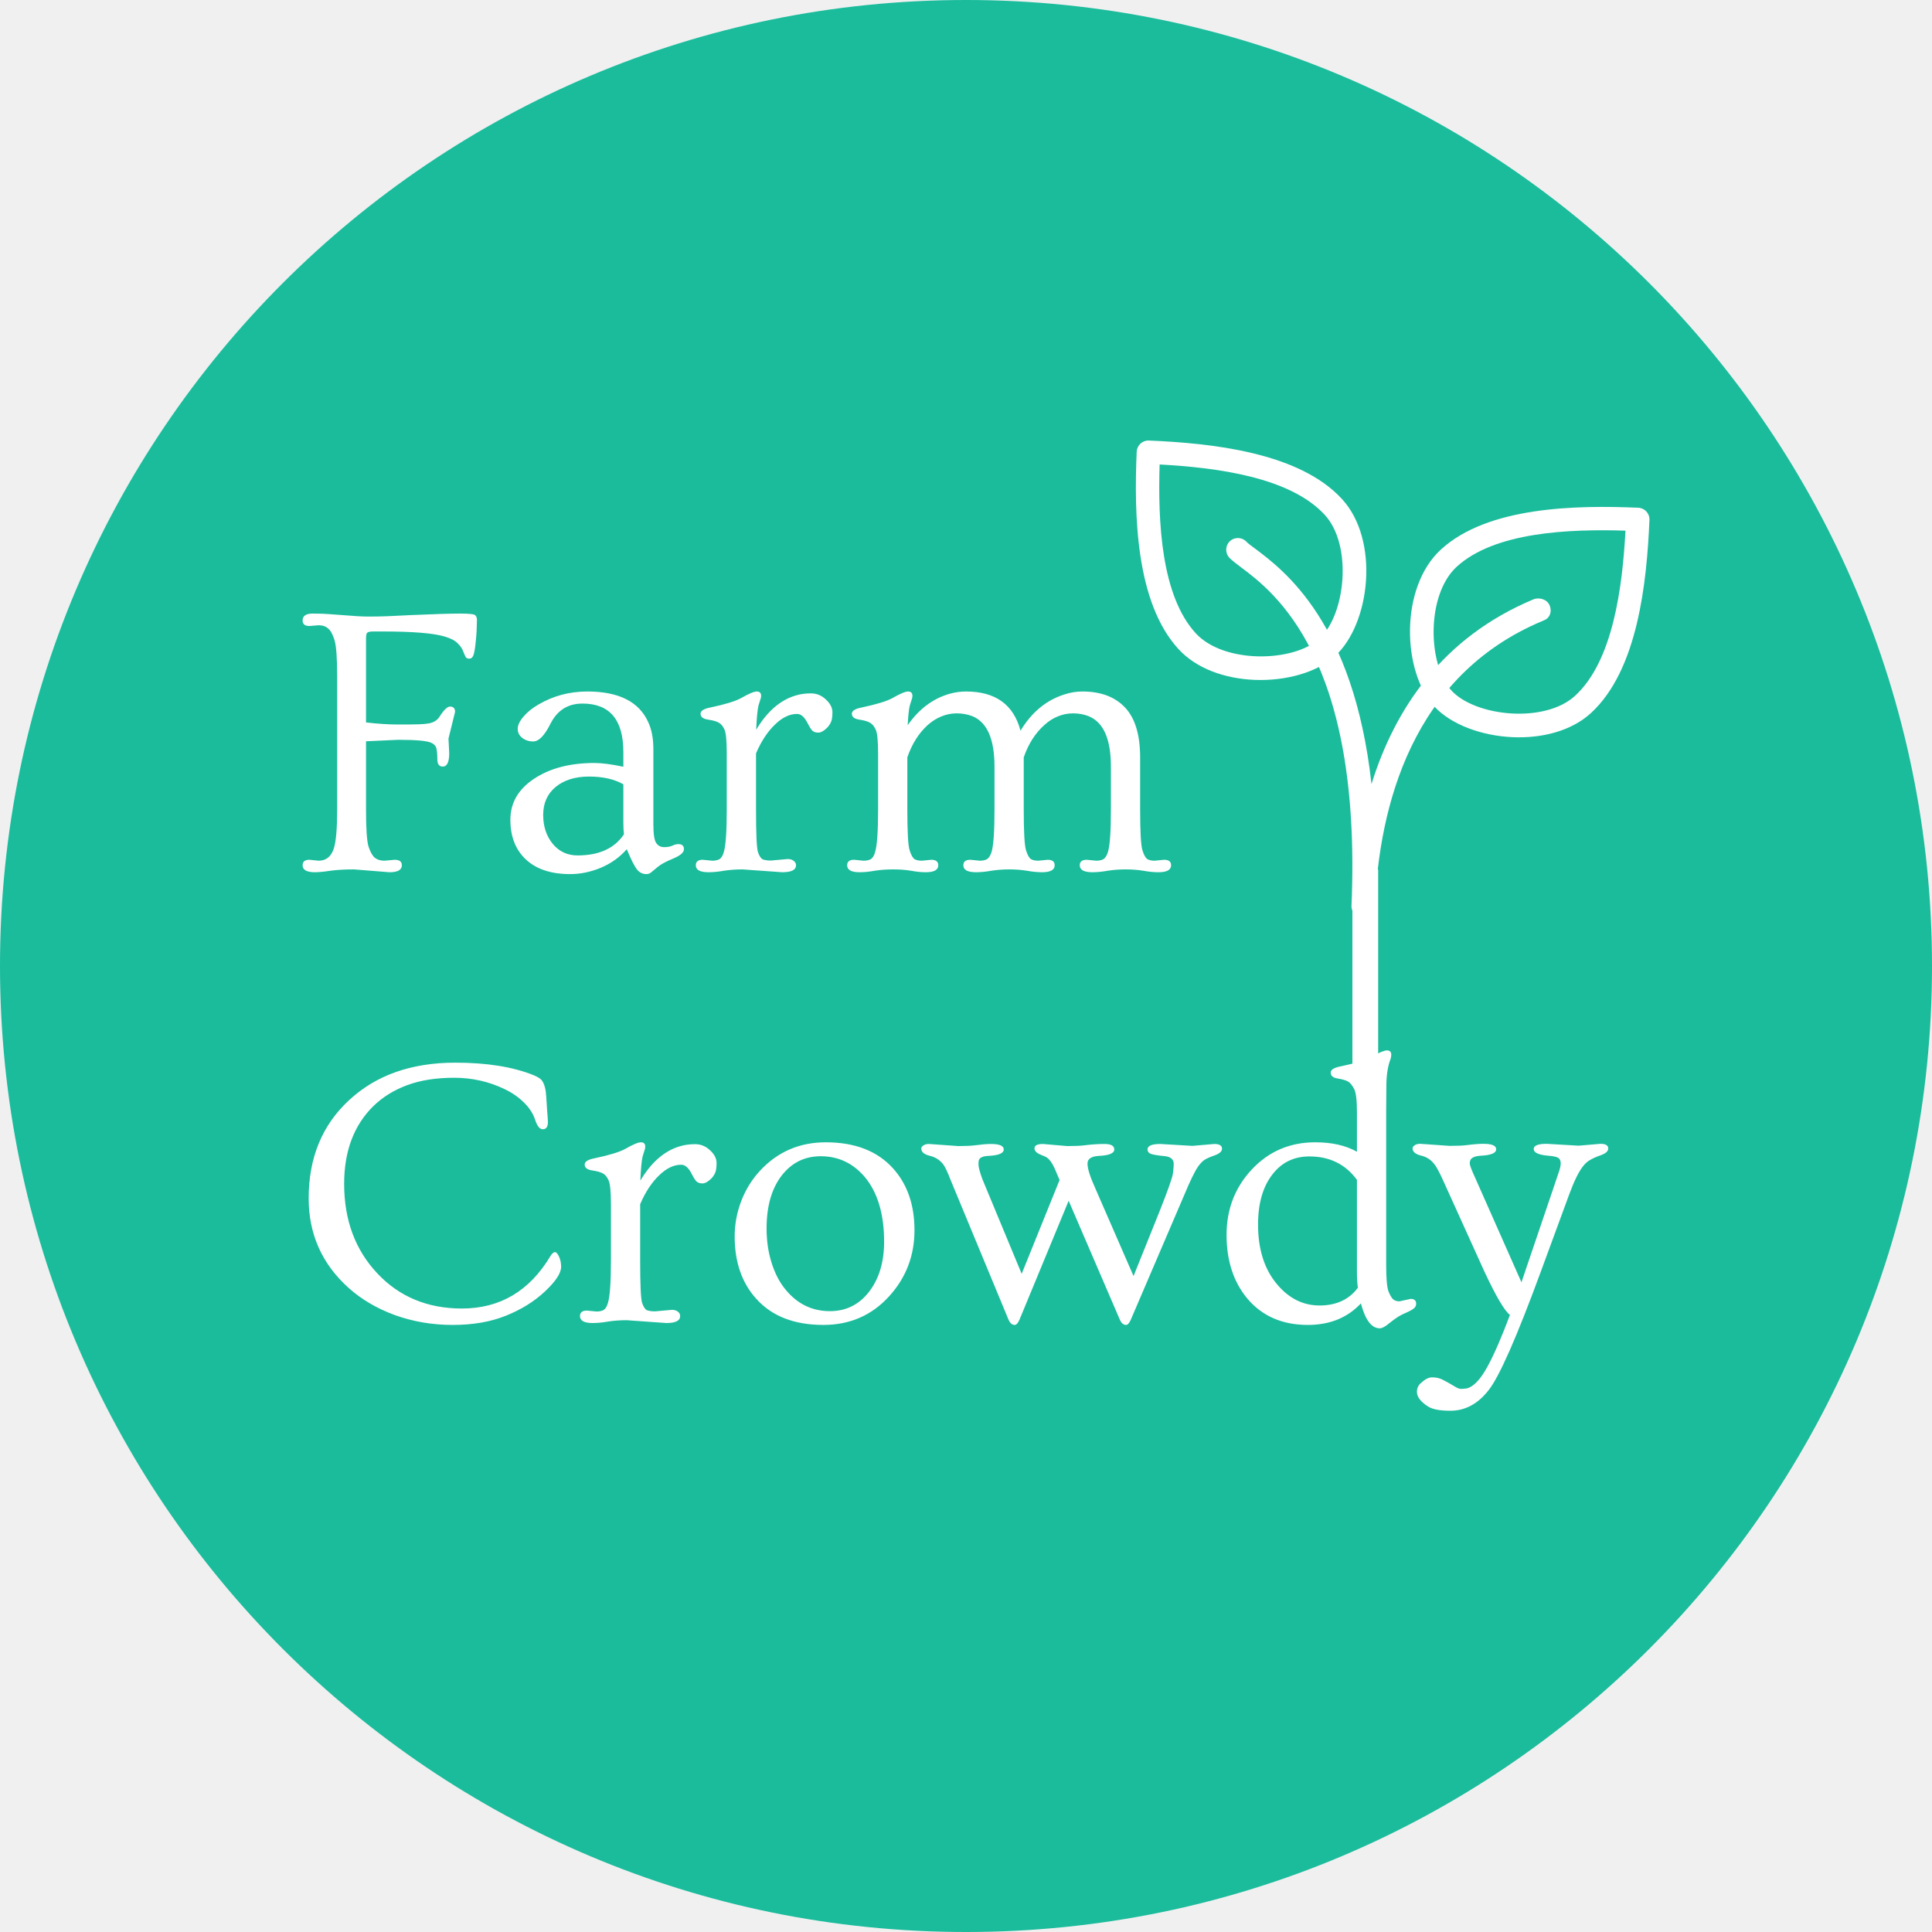
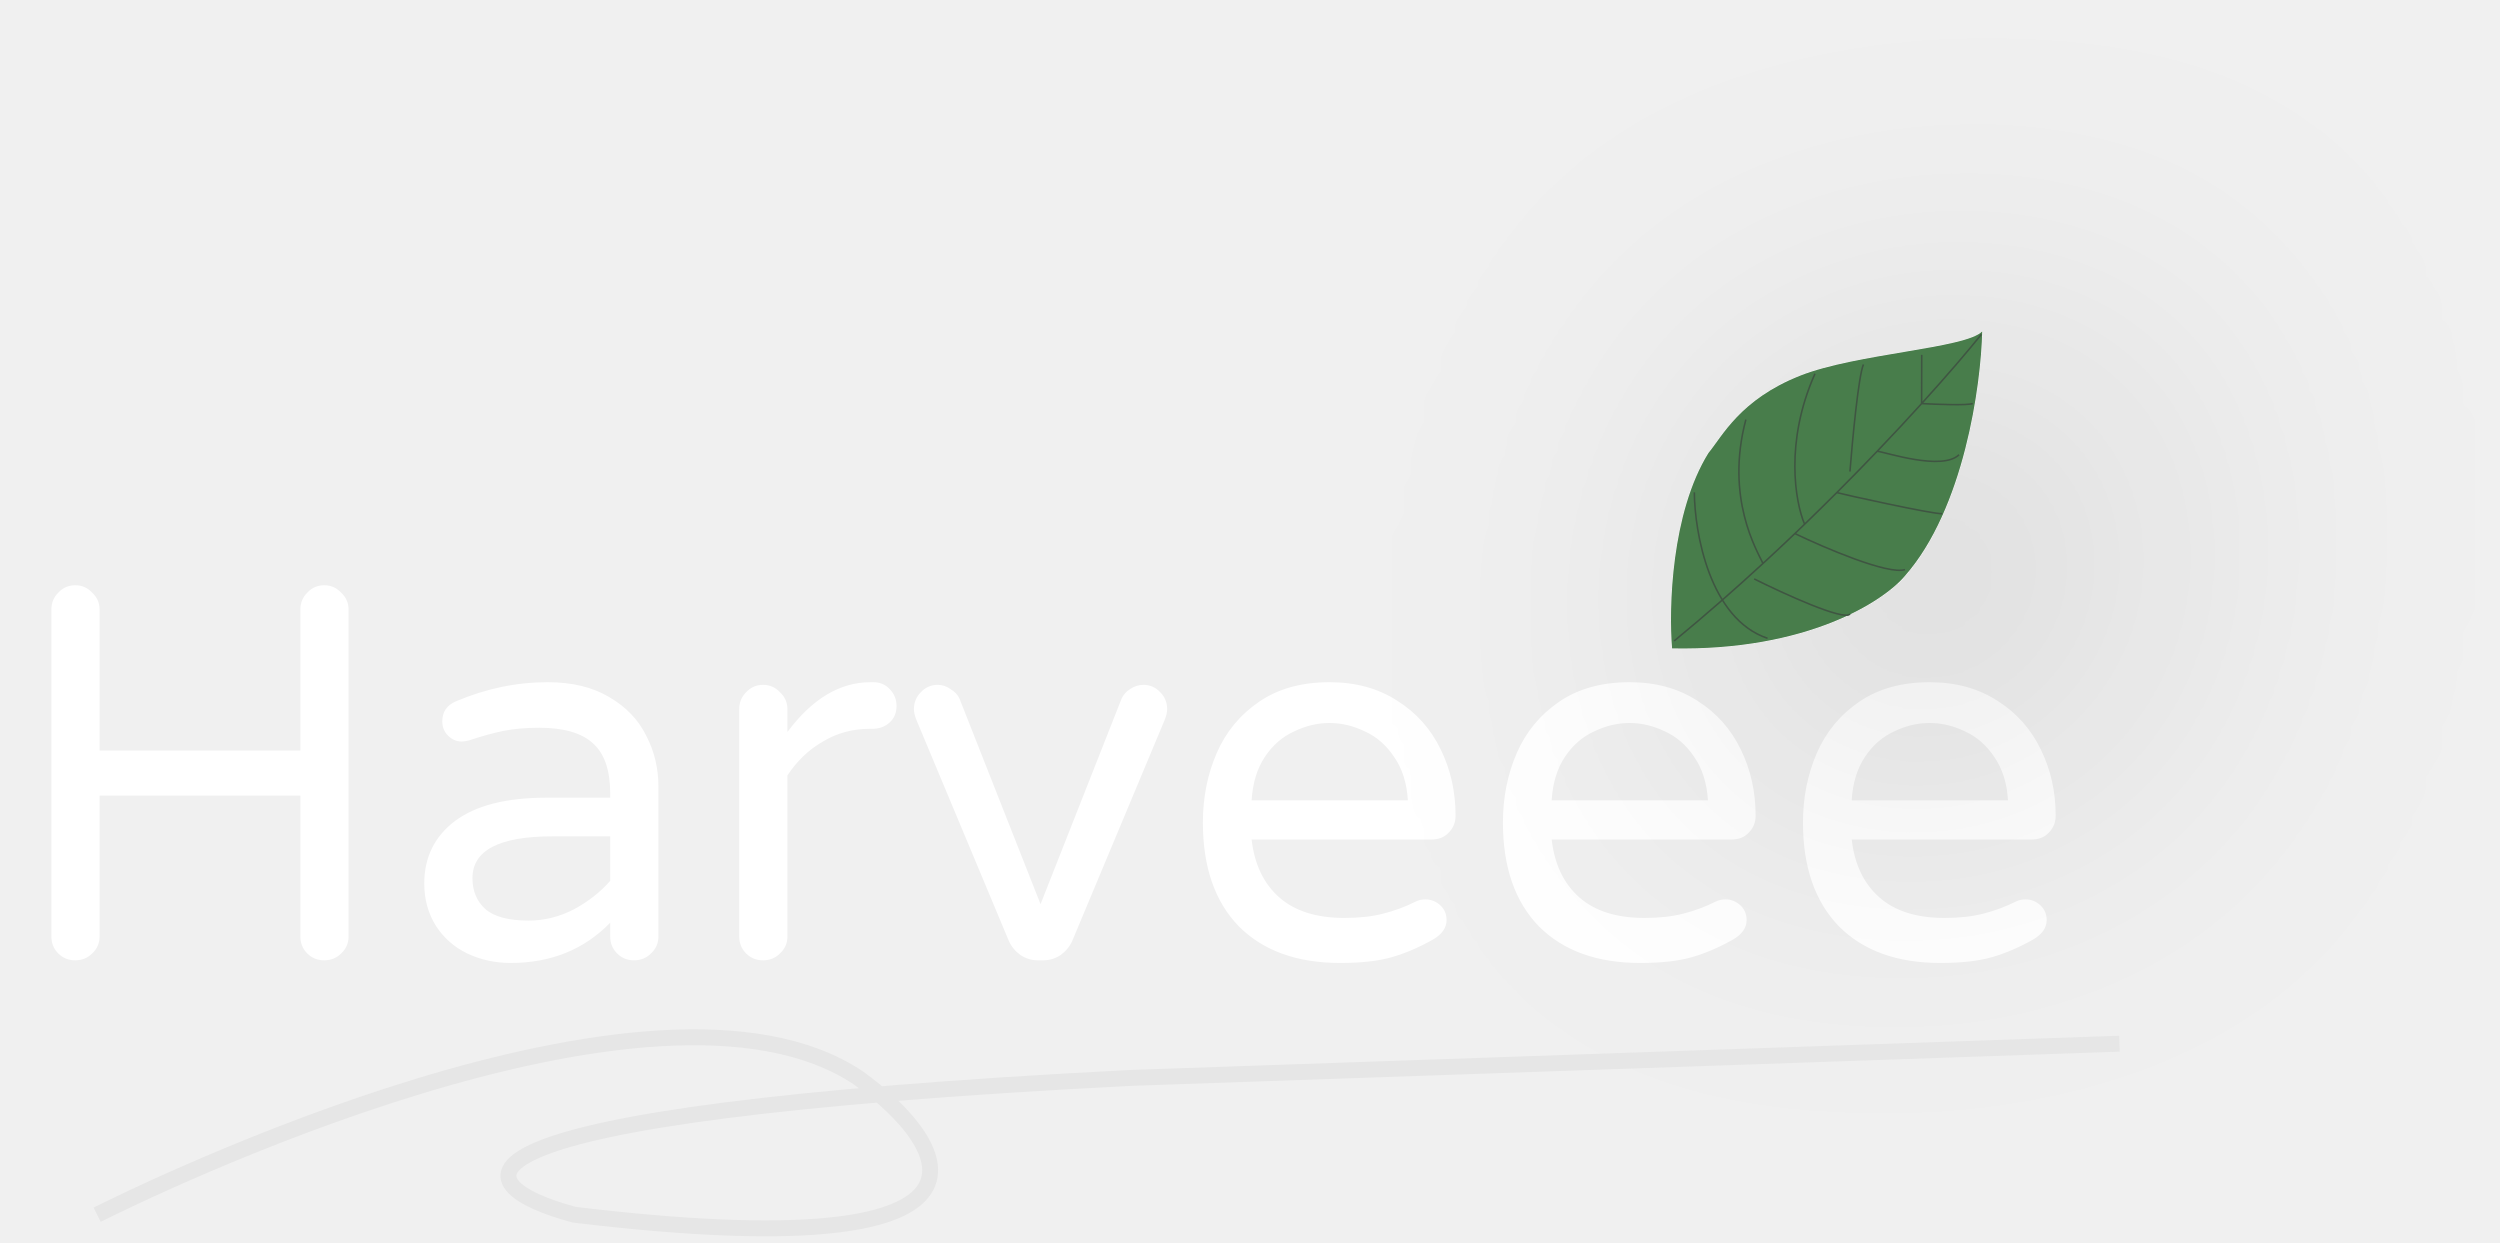
- <svg xmlns="http://www.w3.org/2000/svg" width="60" height="60" viewBox="0 0 60 60" fill="none">
-   <circle cx="30" cy="30" r="30" fill="#1ABC9C" />
-   <path d="M9.779 27.088C9.525 27.088 9.398 27.016 9.398 26.871C9.398 26.758 9.469 26.701 9.609 26.701L9.896 26.73C10.131 26.73 10.289 26.6 10.371 26.338C10.438 26.115 10.471 25.717 10.471 25.143V21.006C10.471 20.432 10.443 20.057 10.389 19.881C10.334 19.701 10.268 19.58 10.19 19.518C10.115 19.451 10.018 19.418 9.896 19.418L9.609 19.441C9.469 19.441 9.398 19.385 9.398 19.271C9.398 19.127 9.502 19.055 9.709 19.055C9.92 19.055 10.092 19.061 10.225 19.072C10.357 19.08 10.492 19.09 10.629 19.102C10.988 19.133 11.26 19.148 11.443 19.148C11.627 19.148 11.824 19.145 12.035 19.137C12.246 19.125 12.488 19.113 12.762 19.102C13.492 19.07 14 19.055 14.285 19.055C14.57 19.055 14.729 19.072 14.76 19.107C14.795 19.143 14.812 19.191 14.812 19.254C14.812 19.312 14.81 19.369 14.807 19.424C14.807 19.479 14.805 19.539 14.801 19.605C14.797 19.695 14.785 19.83 14.766 20.01C14.746 20.186 14.723 20.305 14.695 20.367C14.668 20.426 14.629 20.455 14.578 20.455C14.527 20.455 14.492 20.443 14.473 20.42C14.453 20.393 14.426 20.334 14.391 20.244C14.359 20.15 14.301 20.062 14.215 19.98C14.133 19.895 14 19.824 13.816 19.77C13.469 19.664 12.82 19.611 11.871 19.611H11.584C11.49 19.611 11.43 19.625 11.402 19.652C11.379 19.68 11.367 19.742 11.367 19.84V22.436C11.738 22.479 12.07 22.5 12.363 22.5C12.656 22.5 12.867 22.498 12.996 22.494C13.129 22.49 13.238 22.48 13.324 22.465C13.477 22.434 13.586 22.363 13.652 22.254C13.785 22.047 13.893 21.943 13.975 21.943C14.08 21.943 14.133 21.998 14.133 22.107L13.928 22.939L13.951 23.385C13.951 23.666 13.885 23.807 13.752 23.807C13.639 23.807 13.582 23.732 13.582 23.584C13.582 23.432 13.572 23.318 13.553 23.244C13.537 23.17 13.488 23.113 13.406 23.074C13.281 23.008 12.935 22.975 12.369 22.975C12.357 22.975 12.023 22.99 11.367 23.021V25.143C11.367 25.732 11.393 26.113 11.443 26.285C11.498 26.453 11.562 26.57 11.637 26.637C11.715 26.699 11.816 26.73 11.941 26.73L12.258 26.701C12.406 26.701 12.48 26.758 12.48 26.871C12.48 27.016 12.352 27.088 12.094 27.088L10.992 27C10.707 27 10.465 27.014 10.266 27.041C10.066 27.072 9.904 27.088 9.779 27.088ZM21.07 26.215C21.184 26.215 21.24 26.268 21.24 26.373C21.24 26.475 21.127 26.572 20.9 26.666C20.674 26.76 20.516 26.846 20.426 26.924C20.336 26.998 20.27 27.053 20.227 27.088C20.184 27.127 20.133 27.146 20.074 27.146C19.957 27.146 19.859 27.098 19.781 27C19.703 26.902 19.598 26.693 19.465 26.373C19.242 26.627 18.971 26.82 18.65 26.953C18.334 27.082 18.02 27.146 17.707 27.146C17.117 27.146 16.66 26.996 16.336 26.695C16.012 26.395 15.85 25.982 15.85 25.459C15.85 24.936 16.094 24.512 16.582 24.188C17.074 23.859 17.701 23.695 18.463 23.695C18.689 23.695 18.988 23.734 19.359 23.812V23.355C19.359 22.352 18.936 21.85 18.088 21.85C17.639 21.85 17.309 22.057 17.098 22.471C16.914 22.842 16.734 23.027 16.559 23.027C16.43 23.027 16.316 22.99 16.219 22.916C16.125 22.842 16.078 22.748 16.078 22.635C16.078 22.521 16.137 22.396 16.254 22.26C16.371 22.119 16.527 21.992 16.723 21.879C17.184 21.609 17.689 21.475 18.24 21.475C19.217 21.475 19.848 21.793 20.133 22.43C20.238 22.656 20.291 22.934 20.291 23.262V25.6C20.291 25.9 20.32 26.094 20.379 26.18C20.438 26.266 20.52 26.309 20.625 26.309C20.73 26.309 20.816 26.293 20.883 26.262C20.949 26.23 21.012 26.215 21.07 26.215ZM19.359 24.357C19.078 24.197 18.723 24.117 18.293 24.117C17.863 24.117 17.518 24.225 17.256 24.439C16.998 24.654 16.869 24.943 16.869 25.307C16.869 25.666 16.969 25.967 17.168 26.209C17.367 26.447 17.623 26.566 17.936 26.566C18.604 26.566 19.084 26.348 19.377 25.91C19.365 25.801 19.359 25.68 19.359 25.547V24.357ZM22.002 27.088C21.74 27.088 21.609 27.016 21.609 26.871C21.609 26.758 21.682 26.701 21.826 26.701L22.119 26.73C22.209 26.73 22.283 26.715 22.342 26.684C22.4 26.648 22.445 26.576 22.477 26.467C22.539 26.268 22.57 25.826 22.57 25.143V23.391C22.57 22.992 22.545 22.744 22.494 22.646C22.447 22.545 22.389 22.477 22.318 22.441C22.252 22.402 22.141 22.371 21.984 22.348C21.832 22.324 21.756 22.264 21.756 22.166C21.756 22.076 21.855 22.012 22.055 21.973C22.52 21.875 22.84 21.777 23.016 21.68C23.254 21.543 23.416 21.475 23.502 21.475C23.592 21.475 23.637 21.52 23.637 21.609C23.637 21.652 23.627 21.697 23.607 21.744C23.592 21.791 23.574 21.848 23.555 21.914C23.523 22.047 23.5 22.297 23.484 22.664C23.824 22.094 24.234 21.738 24.715 21.598C24.855 21.555 25.012 21.533 25.184 21.533C25.359 21.533 25.514 21.596 25.646 21.721C25.783 21.846 25.852 21.979 25.852 22.119C25.852 22.26 25.836 22.363 25.805 22.43C25.773 22.496 25.734 22.553 25.688 22.6C25.586 22.701 25.494 22.752 25.412 22.752C25.334 22.752 25.273 22.732 25.23 22.693C25.188 22.65 25.139 22.574 25.084 22.465C24.986 22.27 24.877 22.172 24.756 22.172C24.635 22.172 24.52 22.199 24.41 22.254C24.301 22.305 24.191 22.383 24.082 22.488C23.844 22.711 23.643 23.014 23.479 23.396V25.143C23.479 25.885 23.498 26.322 23.537 26.455C23.58 26.584 23.631 26.662 23.689 26.689C23.752 26.713 23.836 26.725 23.941 26.725L24.463 26.678C24.541 26.678 24.604 26.697 24.65 26.736C24.697 26.771 24.721 26.816 24.721 26.871C24.721 27.016 24.578 27.088 24.293 27.088L23.057 27C22.857 27 22.668 27.014 22.488 27.041C22.312 27.072 22.15 27.088 22.002 27.088ZM26.695 27.088C26.438 27.088 26.309 27.016 26.309 26.871C26.309 26.758 26.381 26.701 26.525 26.701L26.818 26.73C26.908 26.73 26.982 26.715 27.041 26.684C27.1 26.648 27.145 26.576 27.176 26.467C27.238 26.268 27.27 25.826 27.27 25.143V23.391C27.27 23 27.244 22.754 27.193 22.652C27.143 22.547 27.082 22.477 27.012 22.441C26.945 22.402 26.836 22.371 26.684 22.348C26.531 22.324 26.455 22.264 26.455 22.166C26.455 22.076 26.555 22.012 26.754 21.973C27.219 21.875 27.539 21.777 27.715 21.68C27.953 21.543 28.115 21.475 28.201 21.475C28.291 21.475 28.336 21.52 28.336 21.609C28.336 21.652 28.326 21.697 28.307 21.744C28.291 21.791 28.273 21.848 28.254 21.914C28.227 22.02 28.205 22.223 28.189 22.523C28.537 22.02 28.973 21.693 29.496 21.545C29.664 21.498 29.832 21.475 30 21.475C30.914 21.475 31.479 21.881 31.693 22.693C32.041 22.115 32.5 21.738 33.07 21.562C33.25 21.504 33.432 21.475 33.615 21.475C34.185 21.475 34.627 21.641 34.94 21.973C35.252 22.305 35.408 22.822 35.408 23.525V25.143C35.408 25.826 35.432 26.246 35.478 26.402C35.525 26.555 35.578 26.648 35.637 26.684C35.695 26.715 35.77 26.73 35.859 26.73L36.152 26.701C36.297 26.701 36.369 26.758 36.369 26.871C36.369 27.016 36.238 27.088 35.977 27.088C35.828 27.088 35.67 27.072 35.502 27.041C35.334 27.014 35.152 27 34.957 27C34.766 27 34.582 27.014 34.406 27.041C34.234 27.072 34.074 27.088 33.926 27.088C33.664 27.088 33.533 27.016 33.533 26.871C33.533 26.758 33.605 26.701 33.75 26.701L34.043 26.73C34.133 26.73 34.207 26.715 34.266 26.684C34.324 26.648 34.371 26.576 34.406 26.467C34.469 26.271 34.5 25.83 34.5 25.143V23.807C34.5 22.951 34.27 22.43 33.809 22.242C33.66 22.184 33.5 22.154 33.328 22.154C33.16 22.154 33.002 22.186 32.853 22.248C32.705 22.307 32.566 22.395 32.438 22.512C32.152 22.766 31.938 23.102 31.793 23.52V25.143C31.793 25.826 31.816 26.246 31.863 26.402C31.91 26.555 31.963 26.648 32.022 26.684C32.08 26.715 32.154 26.73 32.244 26.73L32.537 26.701C32.682 26.701 32.754 26.758 32.754 26.871C32.754 27.016 32.623 27.088 32.361 27.088C32.213 27.088 32.055 27.072 31.887 27.041C31.719 27.014 31.537 27 31.342 27C31.15 27 30.967 27.014 30.791 27.041C30.619 27.072 30.459 27.088 30.311 27.088C30.049 27.088 29.918 27.016 29.918 26.871C29.918 26.758 29.99 26.701 30.135 26.701L30.428 26.73C30.518 26.73 30.592 26.715 30.65 26.684C30.709 26.648 30.756 26.576 30.791 26.467C30.854 26.271 30.885 25.83 30.885 25.143V23.807C30.885 22.951 30.656 22.43 30.199 22.242C30.047 22.184 29.885 22.154 29.713 22.154C29.545 22.154 29.387 22.186 29.238 22.248C29.09 22.307 28.949 22.395 28.816 22.512C28.535 22.766 28.322 23.102 28.178 23.52V25.143C28.178 25.826 28.201 26.246 28.248 26.402C28.295 26.555 28.348 26.648 28.406 26.684C28.465 26.715 28.539 26.73 28.629 26.73L28.922 26.701C29.066 26.701 29.139 26.758 29.139 26.871C29.139 27.016 29.01 27.088 28.752 27.088C28.604 27.088 28.449 27.072 28.289 27.041C28.129 27.014 27.945 27 27.738 27C27.531 27 27.342 27.014 27.17 27.041C27.002 27.072 26.844 27.088 26.695 27.088ZM17.016 34.842C17.016 34.994 16.963 35.07 16.857 35.07C16.764 35.07 16.686 34.977 16.623 34.789C16.564 34.598 16.451 34.418 16.283 34.25C16.115 34.082 15.914 33.941 15.68 33.828C15.191 33.59 14.666 33.471 14.104 33.471C13.545 33.471 13.06 33.547 12.65 33.699C12.244 33.848 11.895 34.062 11.602 34.344C10.992 34.941 10.688 35.748 10.688 36.764C10.688 37.889 11.031 38.816 11.719 39.547C12.402 40.273 13.277 40.637 14.344 40.637C15.531 40.637 16.449 40.092 17.098 39.002C17.141 38.932 17.186 38.893 17.232 38.885C17.275 38.885 17.318 38.932 17.361 39.025C17.404 39.119 17.426 39.225 17.426 39.342C17.426 39.537 17.26 39.791 16.928 40.103C16.596 40.416 16.191 40.668 15.715 40.859C15.242 41.051 14.69 41.147 14.057 41.147C13.428 41.147 12.83 41.045 12.264 40.842C11.701 40.635 11.223 40.353 10.828 39.998C10 39.256 9.586 38.328 9.586 37.215C9.586 35.957 10.004 34.941 10.84 34.168C11.676 33.391 12.775 33.002 14.139 33.002C15.123 33.002 15.938 33.133 16.582 33.395C16.707 33.449 16.789 33.502 16.828 33.553C16.906 33.662 16.951 33.826 16.963 34.045C16.979 34.26 16.988 34.408 16.992 34.49C17.008 34.682 17.016 34.799 17.016 34.842ZM18.404 41.088C18.143 41.088 18.012 41.016 18.012 40.871C18.012 40.758 18.084 40.701 18.229 40.701L18.521 40.73C18.611 40.73 18.686 40.715 18.744 40.684C18.803 40.648 18.848 40.576 18.879 40.467C18.941 40.268 18.973 39.826 18.973 39.143V37.391C18.973 36.992 18.947 36.744 18.896 36.647C18.85 36.545 18.791 36.477 18.721 36.441C18.654 36.402 18.543 36.371 18.387 36.348C18.234 36.324 18.158 36.264 18.158 36.166C18.158 36.076 18.258 36.012 18.457 35.973C18.922 35.875 19.242 35.777 19.418 35.68C19.656 35.543 19.818 35.475 19.904 35.475C19.994 35.475 20.039 35.52 20.039 35.609C20.039 35.652 20.029 35.697 20.01 35.744C19.994 35.791 19.977 35.848 19.957 35.914C19.926 36.047 19.902 36.297 19.887 36.664C20.227 36.094 20.637 35.738 21.117 35.598C21.258 35.555 21.414 35.533 21.586 35.533C21.762 35.533 21.916 35.596 22.049 35.721C22.186 35.846 22.254 35.978 22.254 36.119C22.254 36.26 22.238 36.363 22.207 36.43C22.176 36.496 22.137 36.553 22.09 36.6C21.988 36.701 21.896 36.752 21.814 36.752C21.736 36.752 21.676 36.732 21.633 36.693C21.59 36.65 21.541 36.574 21.486 36.465C21.389 36.27 21.279 36.172 21.158 36.172C21.037 36.172 20.922 36.199 20.812 36.254C20.703 36.305 20.594 36.383 20.484 36.488C20.246 36.711 20.045 37.014 19.881 37.397V39.143C19.881 39.885 19.9 40.322 19.939 40.455C19.982 40.584 20.033 40.662 20.092 40.69C20.154 40.713 20.238 40.725 20.344 40.725L20.865 40.678C20.943 40.678 21.006 40.697 21.053 40.736C21.1 40.772 21.123 40.816 21.123 40.871C21.123 41.016 20.98 41.088 20.695 41.088L19.459 41C19.26 41 19.07 41.014 18.891 41.041C18.715 41.072 18.553 41.088 18.404 41.088ZM22.816 38.398C22.816 38.02 22.885 37.652 23.021 37.297C23.158 36.941 23.352 36.629 23.602 36.359C24.148 35.77 24.83 35.475 25.646 35.475C26.553 35.475 27.25 35.746 27.738 36.289C28.18 36.781 28.4 37.42 28.4 38.205C28.4 38.998 28.137 39.684 27.609 40.262C27.07 40.852 26.391 41.147 25.57 41.147C24.664 41.147 23.969 40.875 23.484 40.332C23.039 39.84 22.816 39.195 22.816 38.398ZM23.807 38.152C23.807 38.535 23.859 38.893 23.965 39.225C24.07 39.557 24.215 39.832 24.398 40.051C24.762 40.496 25.221 40.719 25.775 40.719C26.268 40.719 26.668 40.523 26.977 40.133C27.297 39.727 27.457 39.203 27.457 38.562C27.457 37.715 27.262 37.051 26.871 36.57C26.504 36.129 26.043 35.908 25.488 35.908C24.996 35.908 24.596 36.103 24.287 36.494C23.967 36.9 23.807 37.453 23.807 38.152ZM37.711 35.527C37.871 35.527 37.951 35.576 37.951 35.674C37.951 35.756 37.877 35.824 37.728 35.879C37.58 35.93 37.471 35.978 37.4 36.025C37.334 36.072 37.27 36.141 37.207 36.23C37.105 36.375 36.963 36.668 36.779 37.109L35.121 40.977C35.074 41.09 35.023 41.147 34.969 41.147C34.887 41.147 34.822 41.09 34.775 40.977L33.188 37.291L31.664 40.977C31.617 41.09 31.566 41.147 31.512 41.147C31.43 41.147 31.365 41.09 31.318 40.977L29.525 36.652C29.424 36.387 29.342 36.217 29.279 36.143C29.174 36.014 29.035 35.93 28.863 35.891C28.695 35.848 28.611 35.773 28.611 35.668C28.611 35.633 28.633 35.602 28.676 35.574C28.715 35.543 28.773 35.527 28.852 35.527L29.76 35.592C29.994 35.592 30.168 35.584 30.281 35.568C30.48 35.541 30.645 35.527 30.773 35.527C31.039 35.527 31.172 35.584 31.172 35.697C31.172 35.815 31.016 35.881 30.703 35.897C30.512 35.904 30.408 35.957 30.393 36.055C30.389 36.082 30.387 36.115 30.387 36.154C30.387 36.244 30.428 36.4 30.51 36.623L31.729 39.559L32.906 36.647L32.777 36.342C32.684 36.123 32.586 35.986 32.484 35.932C32.445 35.912 32.4 35.893 32.35 35.873C32.201 35.818 32.127 35.748 32.127 35.662C32.127 35.572 32.215 35.527 32.391 35.527L33.141 35.592C33.383 35.592 33.565 35.584 33.685 35.568C33.897 35.541 34.102 35.527 34.301 35.527C34.504 35.527 34.605 35.584 34.605 35.697C34.605 35.815 34.449 35.881 34.137 35.897C33.895 35.908 33.773 35.988 33.773 36.137C33.773 36.289 33.852 36.539 34.008 36.887L35.203 39.629L36.018 37.602C36.275 36.953 36.412 36.565 36.428 36.435C36.443 36.303 36.451 36.207 36.451 36.148C36.451 36 36.35 35.918 36.147 35.902C35.943 35.883 35.807 35.859 35.736 35.832C35.67 35.805 35.637 35.76 35.637 35.697C35.637 35.584 35.77 35.527 36.035 35.527L37.031 35.586L37.711 35.527ZM42.264 40.478C41.846 40.924 41.297 41.147 40.617 41.147C39.82 41.147 39.191 40.871 38.73 40.32C38.305 39.805 38.092 39.148 38.092 38.352C38.092 37.555 38.353 36.877 38.877 36.318C39.404 35.756 40.06 35.475 40.846 35.475C41.361 35.475 41.793 35.572 42.141 35.768V34.531C42.141 34.164 42.111 33.926 42.053 33.816C41.994 33.703 41.932 33.627 41.865 33.588C41.799 33.549 41.691 33.518 41.543 33.494C41.398 33.471 41.326 33.41 41.326 33.312C41.326 33.223 41.426 33.158 41.625 33.119C42.094 33.022 42.416 32.922 42.592 32.82C42.83 32.688 42.99 32.621 43.072 32.621C43.162 32.621 43.207 32.666 43.207 32.756C43.207 32.799 43.199 32.844 43.184 32.891C43.102 33.102 43.059 33.369 43.055 33.693C43.051 34.018 43.049 34.281 43.049 34.484V39.283C43.049 39.713 43.074 39.99 43.125 40.115C43.176 40.24 43.227 40.322 43.277 40.361C43.328 40.397 43.389 40.414 43.459 40.414L43.81 40.338C43.924 40.338 43.98 40.389 43.98 40.49C43.98 40.549 43.955 40.598 43.904 40.637C43.857 40.676 43.775 40.721 43.658 40.772C43.541 40.822 43.443 40.875 43.365 40.93C43.287 40.984 43.219 41.035 43.16 41.082C43.027 41.195 42.924 41.252 42.85 41.252C42.596 41.252 42.4 40.994 42.264 40.478ZM42.141 36.641C41.785 36.156 41.293 35.914 40.664 35.914C40.191 35.914 39.812 36.096 39.527 36.459C39.223 36.842 39.07 37.365 39.07 38.029C39.07 38.803 39.268 39.422 39.662 39.887C40.029 40.324 40.469 40.543 40.98 40.543C41.5 40.543 41.897 40.359 42.17 39.992C42.15 39.848 42.141 39.68 42.141 39.488V36.641ZM49.705 35.522C49.865 35.522 49.945 35.57 49.945 35.668C49.945 35.75 49.871 35.818 49.723 35.873C49.578 35.924 49.467 35.973 49.389 36.02C49.31 36.062 49.238 36.125 49.172 36.207C49.035 36.375 48.891 36.666 48.738 37.08L47.859 39.471C47.105 41.525 46.56 42.762 46.225 43.18C45.893 43.602 45.498 43.812 45.041 43.812C44.725 43.812 44.496 43.77 44.355 43.684C44.121 43.535 44.004 43.383 44.004 43.227C44.004 43.117 44.043 43.027 44.121 42.957C44.25 42.836 44.367 42.775 44.473 42.775C44.582 42.775 44.678 42.793 44.76 42.828C44.842 42.867 44.92 42.908 44.994 42.951C45.072 42.998 45.143 43.039 45.205 43.074C45.268 43.113 45.324 43.133 45.375 43.133C45.426 43.133 45.478 43.129 45.533 43.121C45.592 43.113 45.654 43.086 45.721 43.039C45.787 42.996 45.859 42.928 45.938 42.834C46.016 42.74 46.102 42.609 46.195 42.441C46.402 42.062 46.635 41.527 46.893 40.836C46.725 40.711 46.459 40.26 46.096 39.482L44.801 36.623C44.684 36.369 44.594 36.207 44.531 36.137C44.43 36.008 44.293 35.924 44.121 35.885C43.953 35.842 43.869 35.768 43.869 35.662C43.869 35.627 43.891 35.596 43.934 35.568C43.973 35.537 44.031 35.522 44.109 35.522L45.018 35.586C45.256 35.586 45.435 35.578 45.557 35.562C45.764 35.535 45.934 35.522 46.066 35.522C46.332 35.522 46.465 35.578 46.465 35.691C46.465 35.809 46.309 35.875 45.996 35.891C45.797 35.902 45.684 35.955 45.656 36.049C45.648 36.076 45.645 36.105 45.645 36.137C45.645 36.188 45.703 36.34 45.82 36.594L47.25 39.822C47.254 39.822 47.256 39.818 47.256 39.81C47.256 39.803 47.258 39.795 47.262 39.787L48.258 36.852C48.316 36.676 48.365 36.531 48.404 36.418C48.447 36.301 48.469 36.203 48.469 36.125C48.469 36.043 48.441 35.986 48.387 35.955C48.332 35.924 48.227 35.902 48.07 35.891C47.777 35.863 47.631 35.795 47.631 35.685C47.631 35.576 47.764 35.522 48.029 35.522L49.025 35.58L49.705 35.522Z" fill="white" />
-   <path d="M41.677 15.498C40.34 14.042 37.614 13.764 35.679 13.681C35.479 13.673 35.309 13.829 35.301 14.029C35.218 15.963 35.263 18.703 36.6 20.159C37.164 20.774 38.057 21.076 38.953 21.114C39.926 21.155 40.904 20.885 41.469 20.366C42.554 19.37 42.855 16.78 41.677 15.498ZM40.978 19.832C40.168 20.575 38.006 20.615 37.136 19.668C36.057 18.493 35.959 16.194 36.013 14.425C37.781 14.521 40.062 14.814 41.142 15.99C42.012 16.937 41.787 19.089 40.978 19.832Z" fill="white" />
-   <path d="M50.878 15.768C48.944 15.686 46.204 15.73 44.748 17.067C43.464 18.245 43.544 20.851 44.54 21.936C45.059 22.5 46.01 22.853 46.983 22.894C47.879 22.932 48.793 22.708 49.409 22.144C50.865 20.807 51.143 18.081 51.225 16.146C51.234 15.946 51.078 15.777 50.878 15.768ZM48.916 21.608C47.969 22.478 45.817 22.253 45.075 21.444C44.332 20.635 44.291 18.472 45.238 17.602C46.414 16.523 48.712 16.425 50.481 16.48C50.385 18.248 50.092 20.529 48.916 21.608Z" fill="white" />
-   <path d="M48.124 18.798C48.046 18.612 47.803 18.539 47.619 18.615C44.779 19.805 43.315 22.029 42.593 24.349C42.037 19.328 39.879 17.712 38.963 17.027C38.849 16.941 38.76 16.879 38.712 16.826C38.576 16.679 38.346 16.669 38.198 16.805C38.051 16.94 38.041 17.17 38.176 17.318C38.245 17.392 38.366 17.486 38.528 17.608C39.56 18.38 42.3 20.432 41.972 28.13C41.964 28.33 42.12 28.5 42.32 28.508C42.52 28.517 42.69 28.361 42.698 28.162C42.831 25.051 43.841 20.986 47.9 19.286L47.96 19.26C48.144 19.183 48.202 18.983 48.124 18.798Z" fill="white" />
-   <path d="M42.4 27L42.4 33.5" stroke="white" stroke-width="0.8" />
+ <svg xmlns="http://www.w3.org/2000/svg" width="157" height="78" viewBox="0 0 157 78" fill="none">
+   <path d="M4.724 60.308C4.303 60.308 3.948 60.164 3.659 59.876C3.371 59.587 3.227 59.232 3.227 58.811V38.284C3.227 37.863 3.371 37.508 3.659 37.22C3.948 36.909 4.303 36.754 4.724 36.754C5.145 36.754 5.5 36.909 5.789 37.22C6.099 37.508 6.254 37.863 6.254 38.284V47.134H18.863V38.284C18.863 37.863 19.007 37.508 19.296 37.22C19.584 36.909 19.939 36.754 20.36 36.754C20.782 36.754 21.136 36.909 21.425 37.22C21.735 37.508 21.89 37.863 21.89 38.284V58.811C21.89 59.232 21.735 59.587 21.425 59.876C21.136 60.164 20.782 60.308 20.36 60.308C19.939 60.308 19.584 60.164 19.296 59.876C19.007 59.587 18.863 59.232 18.863 58.811V49.962H6.254V58.811C6.254 59.232 6.099 59.587 5.789 59.876C5.5 60.164 5.145 60.308 4.724 60.308ZM32.067 60.474C31.091 60.474 30.181 60.275 29.339 59.876C28.518 59.476 27.864 58.9 27.376 58.145C26.888 57.369 26.644 56.482 26.644 55.484C26.644 53.843 27.287 52.534 28.573 51.558C29.882 50.583 31.789 50.095 34.296 50.095H38.321V49.828C38.321 48.365 37.955 47.311 37.223 46.668C36.514 46.025 35.394 45.703 33.863 45.703C33.02 45.703 32.266 45.77 31.601 45.903C30.958 46.036 30.237 46.236 29.439 46.502C29.261 46.546 29.117 46.568 29.006 46.568C28.673 46.568 28.385 46.446 28.141 46.202C27.897 45.958 27.775 45.659 27.775 45.304C27.775 44.705 28.063 44.284 28.64 44.04C30.525 43.241 32.444 42.842 34.395 42.842C35.926 42.842 37.212 43.153 38.255 43.774C39.319 44.395 40.095 45.204 40.583 46.202C41.093 47.178 41.349 48.243 41.349 49.396V58.811C41.349 59.232 41.193 59.587 40.883 59.876C40.594 60.164 40.239 60.308 39.818 60.308C39.397 60.308 39.042 60.164 38.754 59.876C38.465 59.587 38.321 59.232 38.321 58.811V57.946C36.68 59.632 34.595 60.474 32.067 60.474ZM33.198 57.813C34.174 57.813 35.116 57.58 36.026 57.114C36.935 56.626 37.7 56.027 38.321 55.318V52.523H34.695C31.346 52.523 29.671 53.399 29.671 55.151C29.671 55.95 29.938 56.593 30.47 57.081C31.024 57.569 31.934 57.813 33.198 57.813ZM47.92 60.308C47.498 60.308 47.144 60.164 46.855 59.876C46.567 59.587 46.423 59.232 46.423 58.811V44.539C46.423 44.117 46.567 43.763 46.855 43.474C47.144 43.164 47.498 43.008 47.92 43.008C48.341 43.008 48.696 43.164 48.984 43.474C49.295 43.763 49.45 44.117 49.45 44.539V45.969C51.003 43.885 52.744 42.842 54.673 42.842H54.84C55.261 42.842 55.605 42.986 55.871 43.275C56.159 43.563 56.303 43.918 56.303 44.339C56.303 44.761 56.159 45.104 55.871 45.37C55.583 45.637 55.217 45.77 54.773 45.77H54.607C53.542 45.77 52.566 46.036 51.679 46.568C50.792 47.078 50.049 47.788 49.45 48.697V58.811C49.45 59.232 49.295 59.587 48.984 59.876C48.696 60.164 48.341 60.308 47.92 60.308ZM65.18 60.308C64.781 60.308 64.415 60.197 64.082 59.975C63.749 59.731 63.505 59.432 63.35 59.077L57.561 45.237C57.45 44.971 57.395 44.738 57.395 44.539C57.395 44.117 57.539 43.763 57.827 43.474C58.116 43.164 58.471 43.008 58.892 43.008C59.18 43.008 59.447 43.097 59.69 43.275C59.957 43.43 60.145 43.63 60.256 43.873L65.346 56.782L70.436 43.873C70.547 43.63 70.724 43.43 70.968 43.275C71.234 43.097 71.512 43.008 71.8 43.008C72.222 43.008 72.576 43.164 72.865 43.474C73.153 43.763 73.297 44.117 73.297 44.539C73.297 44.738 73.242 44.971 73.131 45.237L67.342 59.077C67.187 59.432 66.943 59.731 66.61 59.975C66.278 60.197 65.912 60.308 65.512 60.308H65.18ZM84.157 60.474C81.451 60.474 79.333 59.709 77.803 58.179C76.295 56.626 75.541 54.453 75.541 51.658C75.541 50.084 75.829 48.631 76.406 47.3C76.982 45.969 77.869 44.894 79.067 44.073C80.265 43.252 81.74 42.842 83.492 42.842C85.133 42.842 86.552 43.23 87.75 44.007C88.948 44.761 89.857 45.781 90.478 47.067C91.099 48.331 91.41 49.718 91.41 51.226C91.41 51.647 91.265 52.002 90.977 52.29C90.711 52.579 90.345 52.723 89.879 52.723H78.601C78.779 54.275 79.355 55.484 80.331 56.349C81.307 57.214 82.671 57.647 84.423 57.647C85.355 57.647 86.164 57.558 86.852 57.38C87.562 57.203 88.249 56.948 88.915 56.615C89.092 56.526 89.291 56.482 89.513 56.482C89.868 56.482 90.179 56.604 90.445 56.848C90.711 57.092 90.844 57.403 90.844 57.78C90.844 58.267 90.556 58.678 89.979 59.011C89.114 59.498 88.26 59.864 87.417 60.108C86.575 60.352 85.488 60.474 84.157 60.474ZM88.415 50.261C88.349 49.174 88.061 48.265 87.55 47.533C87.062 46.801 86.453 46.269 85.721 45.936C84.989 45.581 84.246 45.404 83.492 45.404C82.738 45.404 81.995 45.581 81.263 45.936C80.531 46.269 79.921 46.801 79.433 47.533C78.945 48.265 78.668 49.174 78.601 50.261H88.415ZM103 60.474C100.295 60.474 98.177 59.709 96.646 58.179C95.138 56.626 94.384 54.453 94.384 51.658C94.384 50.084 94.672 48.631 95.249 47.3C95.826 45.969 96.713 44.894 97.91 44.073C99.108 43.252 100.583 42.842 102.335 42.842C103.976 42.842 105.396 43.23 106.593 44.007C107.791 44.761 108.7 45.781 109.321 47.067C109.942 48.331 110.253 49.718 110.253 51.226C110.253 51.647 110.109 52.002 109.82 52.29C109.554 52.579 109.188 52.723 108.723 52.723H97.445C97.622 54.275 98.199 55.484 99.175 56.349C100.15 57.214 101.514 57.647 103.267 57.647C104.198 57.647 105.008 57.558 105.695 57.38C106.405 57.203 107.092 56.948 107.758 56.615C107.935 56.526 108.135 56.482 108.357 56.482C108.711 56.482 109.022 56.604 109.288 56.848C109.554 57.092 109.687 57.403 109.687 57.78C109.687 58.267 109.399 58.678 108.822 59.011C107.957 59.498 107.104 59.864 106.261 60.108C105.418 60.352 104.331 60.474 103 60.474ZM107.259 50.261C107.192 49.174 106.904 48.265 106.394 47.533C105.906 46.801 105.296 46.269 104.564 45.936C103.832 45.581 103.089 45.404 102.335 45.404C101.581 45.404 100.838 45.581 100.106 45.936C99.374 46.269 98.764 46.801 98.276 47.533C97.788 48.265 97.511 49.174 97.445 50.261H107.259ZM121.844 60.474C119.138 60.474 117.02 59.709 115.49 58.179C113.981 56.626 113.227 54.453 113.227 51.658C113.227 50.084 113.516 48.631 114.092 47.3C114.669 45.969 115.556 44.894 116.754 44.073C117.951 43.252 119.426 42.842 121.178 42.842C122.82 42.842 124.239 43.23 125.437 44.007C126.634 44.761 127.544 45.781 128.165 47.067C128.786 48.331 129.096 49.718 129.096 51.226C129.096 51.647 128.952 52.002 128.664 52.29C128.398 52.579 128.032 52.723 127.566 52.723H116.288C116.465 54.275 117.042 55.484 118.018 56.349C118.994 57.214 120.358 57.647 122.11 57.647C123.041 57.647 123.851 57.558 124.538 57.38C125.248 57.203 125.936 56.948 126.601 56.615C126.779 56.526 126.978 56.482 127.2 56.482C127.555 56.482 127.865 56.604 128.131 56.848C128.398 57.092 128.531 57.403 128.531 57.78C128.531 58.267 128.242 58.678 127.666 59.011C126.801 59.498 125.947 59.864 125.104 60.108C124.261 60.352 123.174 60.474 121.844 60.474ZM126.102 50.261C126.036 49.174 125.747 48.265 125.237 47.533C124.749 46.801 124.139 46.269 123.407 45.936C122.675 45.581 121.932 45.404 121.178 45.404C120.424 45.404 119.681 45.581 118.949 45.936C118.218 46.269 117.608 46.801 117.12 47.533C116.632 48.265 116.354 49.174 116.288 50.261H126.102Z" fill="white" />
+   <g filter="url(#filter0_d_531_1247)">
+     <path d="M124.482 20.811C123.456 21.887 116.559 22.197 113.035 23.598C109.265 25.096 108.149 27.416 107.291 28.447C104.953 32.214 104.794 38.198 105.007 40.719C113.502 40.884 118.291 37.758 119.623 36.175C123.34 31.96 124.411 24.176 124.482 20.811Z" fill="#487D4B" />
+     <path d="M124.43 20.998C123.609 22.02 122.325 23.53 120.678 25.345M105.136 40.251C107.072 38.66 108.944 37.017 110.715 35.386M106.404 30.917C106.424 33.466 107.371 38.869 111.001 40.086M110.161 36.355C112.013 37.281 115.81 39.018 116.18 38.559M110.715 35.386C110.346 34.59 108.329 31.275 109.641 26.35M110.715 35.386C111.398 34.757 112.066 34.13 112.718 33.508M112.718 33.508C114.579 34.404 118.568 36.11 119.632 35.773M112.718 33.508C112.923 33.312 113.127 33.116 113.329 32.921M113.329 32.921C112.747 31.559 112.064 27.762 113.981 23.468M113.329 32.921C114.024 32.25 114.698 31.587 115.35 30.935M115.35 30.935C115.634 31.023 121.451 32.31 121.971 32.259M115.35 30.935C116.242 30.043 117.091 29.173 117.889 28.338M116.176 29.614C116.33 27.655 116.716 23.566 117.026 22.888M117.889 28.338C118.388 28.387 121.965 29.594 123.029 28.556M117.889 28.338C118.904 27.277 119.838 26.271 120.678 25.345M120.678 25.345C121.648 25.398 123.648 25.47 123.887 25.337M120.678 25.345L120.684 22.284" stroke="#3F5542" stroke-width="0.1" />
+   </g>
+   <path d="M6.1 76.285C8.954 74.853 41.06 59.1 53.903 67.692C59.849 71.989 64.605 79.722 36.066 76.285C28.931 74.376 25.934 69.984 71.027 67.692L133.1 65.544" stroke="#E6E6E6" />
+   <defs>
+     <filter id="filter0_d_531_1247" x="86.939" y="0.812" width="69.544" height="69.913" filterUnits="userSpaceOnUse" color-interpolation-filters="sRGB">
+       <feFlood flood-opacity="0" result="BackgroundImageFix" />
+       <feColorMatrix in="SourceAlpha" type="matrix" values="0 0 0 0 0 0 0 0 0 0 0 0 0 0 0 0 0 0 127 0" result="hardAlpha" />
+       <feOffset dx="7" dy="5" />
+       <feGaussianBlur stdDeviation="12.5" />
+       <feComposite in2="hardAlpha" operator="out" />
+       <feColorMatrix type="matrix" values="0 0 0 0 0 0 0 0 0 0 0 0 0 0 0 0 0 0 0.25 0" />
+       <feBlend mode="normal" in2="BackgroundImageFix" result="effect1_dropShadow_531_1247" />
+       <feBlend mode="normal" in="SourceGraphic" in2="effect1_dropShadow_531_1247" result="shape" />
+     </filter>
+   </defs>
</svg>
